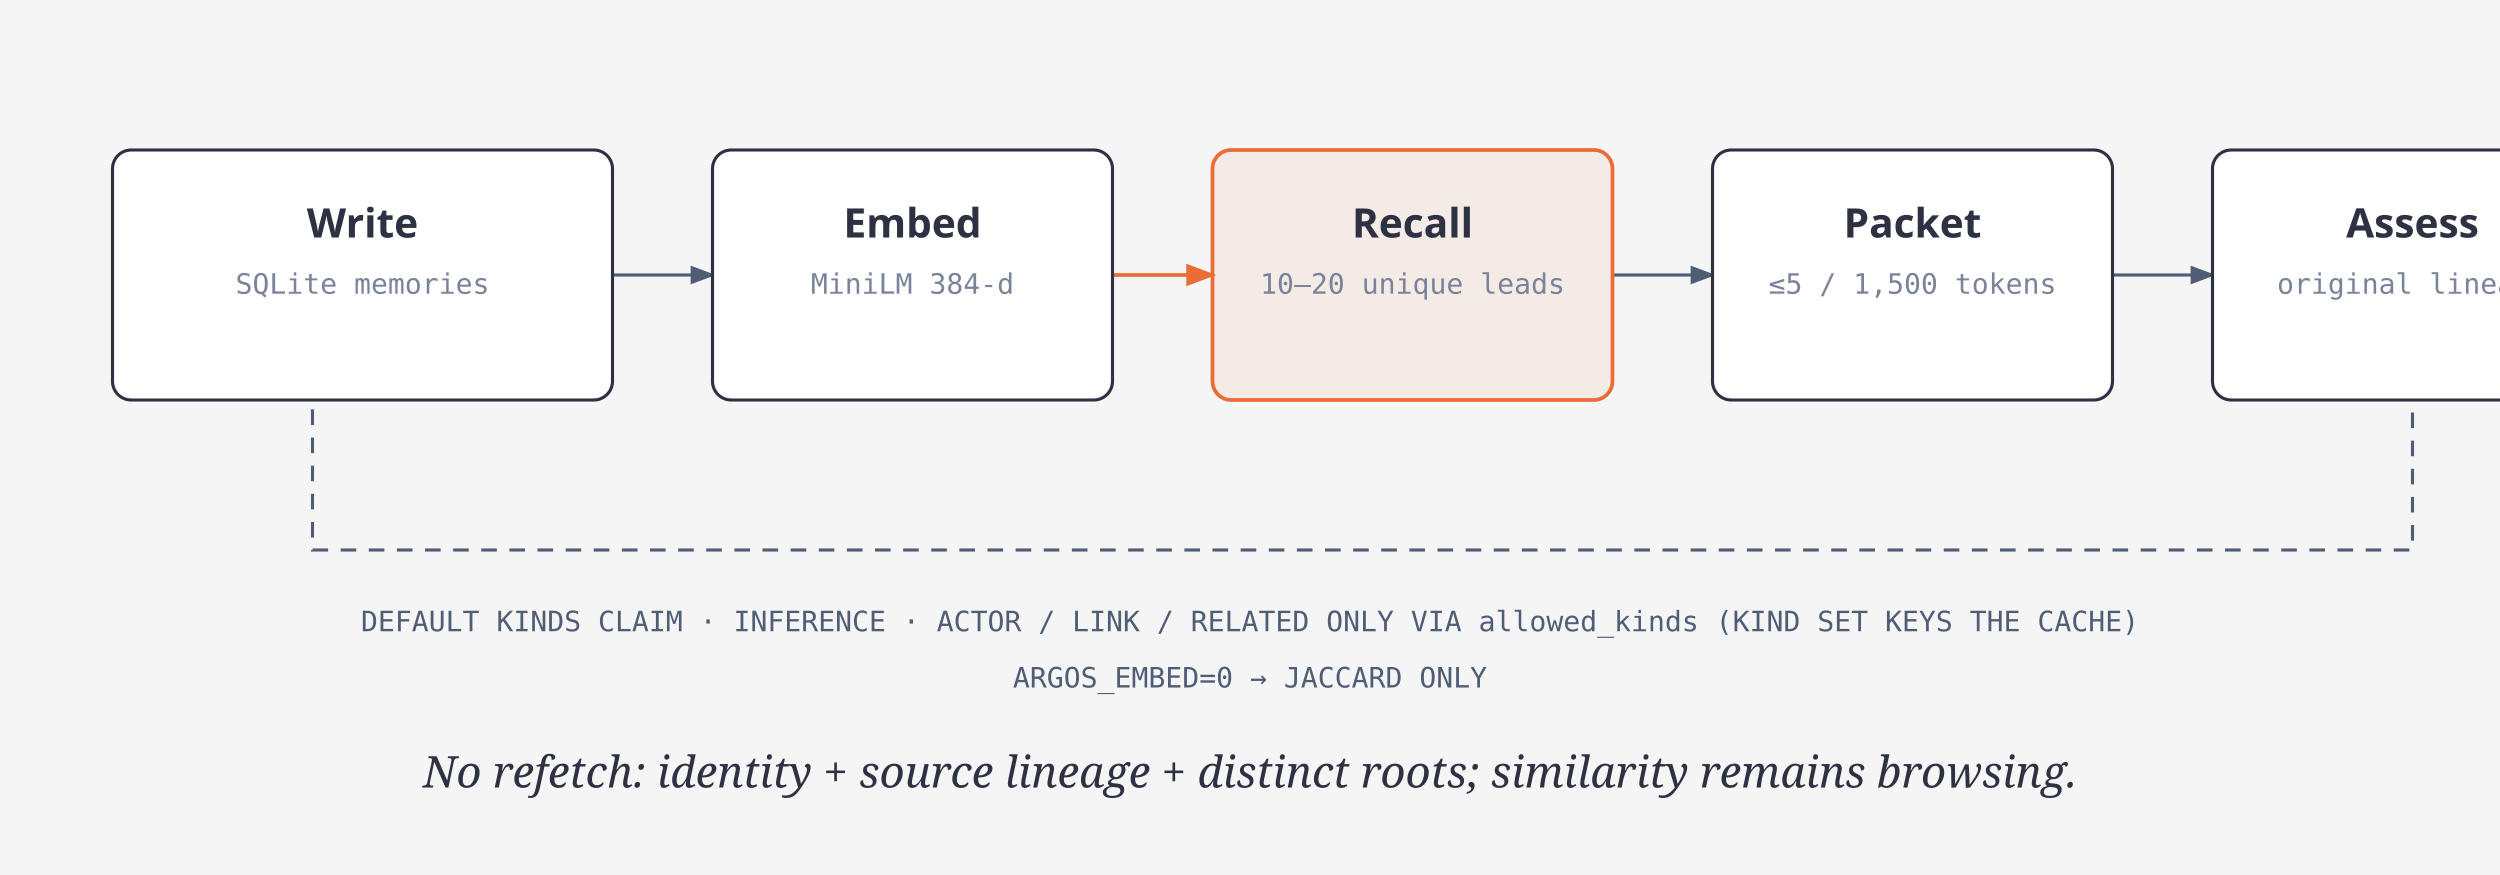
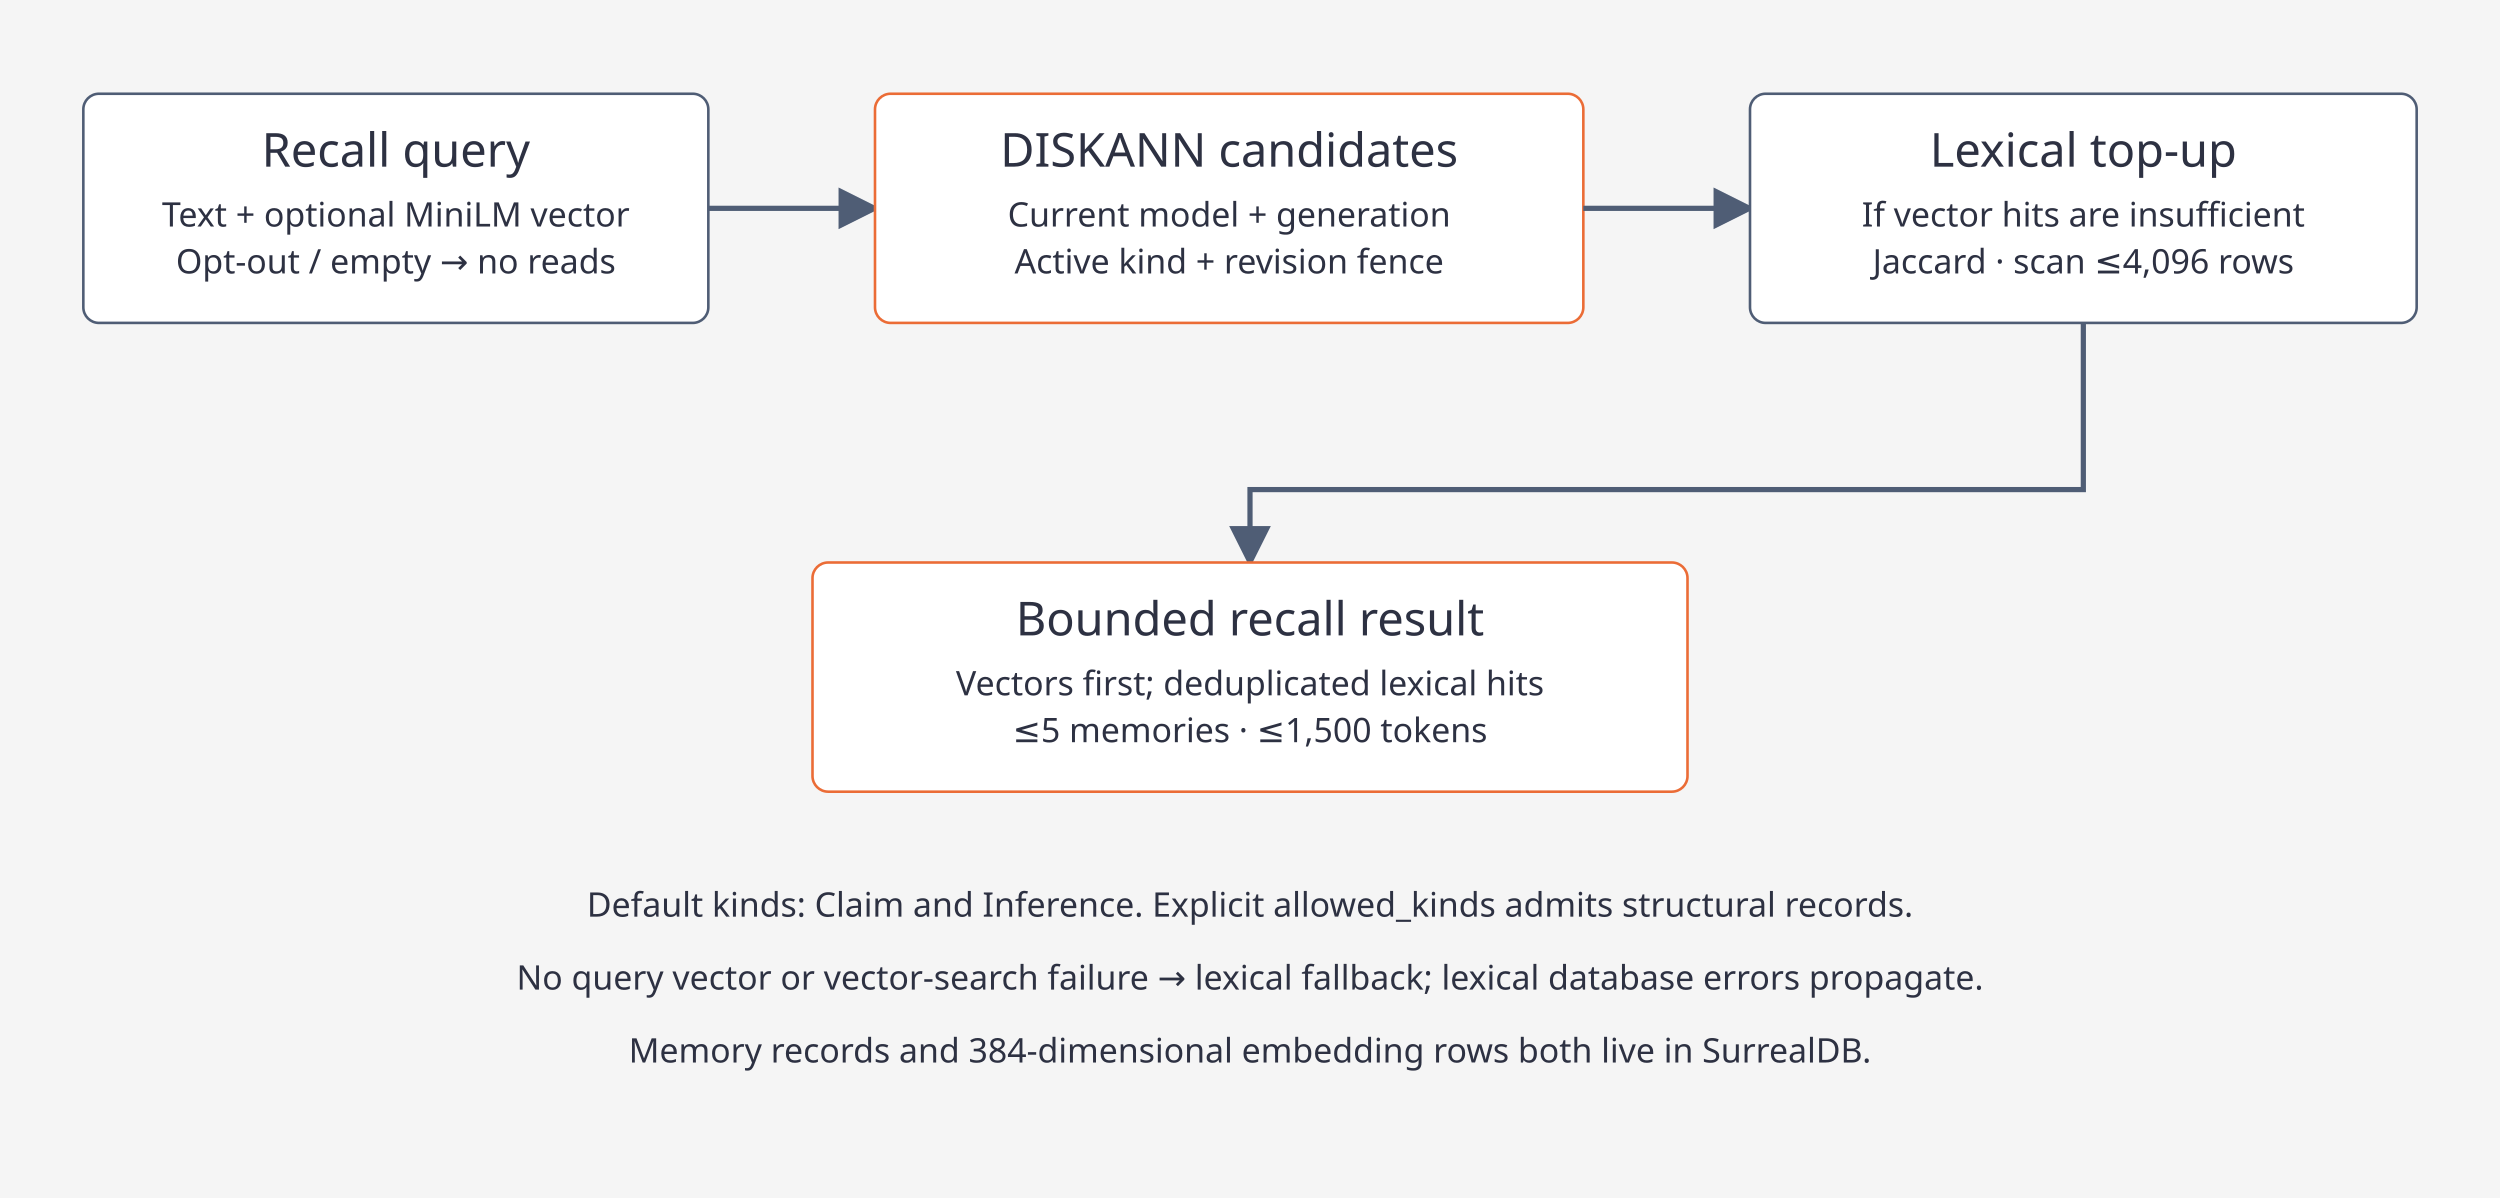
- <svg xmlns="http://www.w3.org/2000/svg" role="img" aria-labelledby="brain-recall-title brain-recall-desc" viewBox="0 0 800 280">
+ <svg xmlns="http://www.w3.org/2000/svg" viewBox="0 0 960 460" role="img" aria-labelledby="brain-recall-title brain-recall-desc">
  <defs>
-     <marker id="arrow" markerWidth="8" markerHeight="6" refX="7" refY="3" orient="auto">
-       <polygon points="0 0, 8 3, 0 6" fill="#4f5d75" />
-     </marker>
-     <marker id="arrow-accent" markerWidth="8" markerHeight="6" refX="7" refY="3" orient="auto">
-       <polygon points="0 0, 8 3, 0 6" fill="#eb6c36" />
-     </marker>
-     <marker id="arrow-link" markerWidth="8" markerHeight="6" refX="7" refY="3" orient="auto">
-       <polygon points="0 0, 8 3, 0 6" fill="#2e5aa8" />
+     <marker id="arrow" markerWidth="8" markerHeight="8" refX="7" refY="4" orient="auto">
+       <path d="M0 0L8 4L0 8Z" fill="#4f5d75" />
    </marker>
  </defs>
-   <rect width="800" height="280" fill="#f5f5f5" />
-   <path d="M196 88 H228" fill="none" stroke="#4f5d75" stroke-width="1" marker-end="url(#arrow)" />
-   <path d="M356 88 H388" fill="none" stroke="#eb6c36" stroke-width="1.2" marker-end="url(#arrow-accent)" />
-   <path d="M516 88 H548" fill="none" stroke="#4f5d75" stroke-width="1" marker-end="url(#arrow)" />
-   <path d="M676 88 H708" fill="none" stroke="#4f5d75" stroke-width="1" marker-end="url(#arrow)" />
-   <path d="M772 132 V176 H100 V88" fill="none" stroke="#4f5d75" stroke-width="1" stroke-dasharray="5,4" marker-end="url(#arrow)" />
-   <rect x="36" y="48" width="160" height="80" rx="6" fill="#fff" stroke="#2d3142" stroke-width="1" />
-   <text x="116.0" y="76" text-anchor="middle" font-family="Geist,system-ui,sans-serif" font-size="13" font-weight="600" fill="#2d3142">Write</text>
-   <text x="116.0" y="94" text-anchor="middle" font-family="Geist Mono,ui-monospace,monospace" font-size="9" fill="#7a8399">SQLite memories</text>
-   <rect x="228" y="48" width="128" height="80" rx="6" fill="#fff" stroke="#2d3142" stroke-width="1" />
-   <text x="292.0" y="76" text-anchor="middle" font-family="Geist,system-ui,sans-serif" font-size="13" font-weight="600" fill="#2d3142">Embed</text>
-   <text x="292.0" y="94" text-anchor="middle" font-family="Geist Mono,ui-monospace,monospace" font-size="9" fill="#7a8399">MiniLM 384-d</text>
-   <rect x="388" y="48" width="128" height="80" rx="6" fill="rgba(235,108,54,0.08)" stroke="#eb6c36" stroke-width="1.2" />
-   <text x="452.0" y="76" text-anchor="middle" font-family="Geist,system-ui,sans-serif" font-size="13" font-weight="600" fill="#2d3142">Recall</text>
-   <text x="452.0" y="94" text-anchor="middle" font-family="Geist Mono,ui-monospace,monospace" font-size="9" fill="#7a8399">10–20 unique leads</text>
-   <rect x="548" y="48" width="128" height="80" rx="6" fill="#fff" stroke="#2d3142" stroke-width="1" />
-   <text x="612.0" y="76" text-anchor="middle" font-family="Geist,system-ui,sans-serif" font-size="13" font-weight="600" fill="#2d3142">Packet</text>
-   <text x="612.0" y="94" text-anchor="middle" font-family="Geist Mono,ui-monospace,monospace" font-size="9" fill="#7a8399">≤5 / 1,500 tokens</text>
-   <rect x="708" y="48" width="128" height="80" rx="6" fill="#fff" stroke="#2d3142" stroke-width="1" />
-   <text x="772.0" y="76" text-anchor="middle" font-family="Geist,system-ui,sans-serif" font-size="13" font-weight="600" fill="#2d3142">Assess</text>
-   <text x="772.0" y="94" text-anchor="middle" font-family="Geist Mono,ui-monospace,monospace" font-size="9" fill="#7a8399">original lineage</text>
-   <text x="400" y="202" text-anchor="middle" font-family="Geist Mono,ui-monospace,monospace" font-size="9" fill="#4f5d75">DEFAULT KINDS CLAIM · INFERENCE · ACTOR / LINK / RELATED ONLY VIA allowed_kinds (KIND SET KEYS THE CACHE)</text>
-   <text x="400" y="220" text-anchor="middle" font-family="Geist Mono,ui-monospace,monospace" font-size="9" fill="#4f5d75">ARGOS_EMBED=0 → JACCARD ONLY</text>
-   <text x="400" y="252" text-anchor="middle" font-family="Instrument Serif,serif" font-size="14" font-style="italic" fill="#2d3142">No refetch: identity + source lineage + distinct roots; similarity remains browsing.</text>
+   <rect width="960" height="460" fill="#f5f5f5" />
+   <style>text{font-family:Geist,system-ui,sans-serif;fill:#2d3142}.label{font-size:18px}.note{font-size:13px}.line{fill:none;stroke:#4f5d75;stroke-width:2;marker-end:url(#arrow)}</style>
+   <rect x="32" y="36" width="240" height="88" rx="6" fill="white" stroke="#4f5d75" />
+   <text x="152.0" y="64" text-anchor="middle" class="label">Recall query</text>
+   <text x="152.0" y="87" text-anchor="middle" class="note">Text + optional MiniLM vector</text>
+   <text x="152.0" y="105" text-anchor="middle" class="note">Opt-out / empty → no reads</text>
+   <path d="M272 80H336" class="line" />
+   <rect x="336" y="36" width="272" height="88" rx="6" fill="white" stroke="#eb6c36" />
+   <text x="472.0" y="64" text-anchor="middle" class="label">DISKANN candidates</text>
+   <text x="472.0" y="87" text-anchor="middle" class="note">Current model + generation</text>
+   <text x="472.0" y="105" text-anchor="middle" class="note">Active kind + revision fence</text>
+   <path d="M608 80H672" class="line" />
+   <rect x="672" y="36" width="256" height="88" rx="6" fill="white" stroke="#4f5d75" />
+   <text x="800.0" y="64" text-anchor="middle" class="label">Lexical top-up</text>
+   <text x="800.0" y="87" text-anchor="middle" class="note">If vector hits are insufficient</text>
+   <text x="800.0" y="105" text-anchor="middle" class="note">Jaccard · scan ≤4,096 rows</text>
+   <path d="M800 124V188H480V216" class="line" />
+   <rect x="312" y="216" width="336" height="88" rx="6" fill="white" stroke="#eb6c36" />
+   <text x="480.0" y="244" text-anchor="middle" class="label">Bounded recall result</text>
+   <text x="480.0" y="267" text-anchor="middle" class="note">Vectors first; deduplicated lexical hits</text>
+   <text x="480.0" y="285" text-anchor="middle" class="note">≤5 memories · ≤1,500 tokens</text>
+   <text x="480" y="352" text-anchor="middle" class="note">Default kinds: Claim and Inference. Explicit allowed_kinds admits structural records.</text>
+   <text x="480" y="380" text-anchor="middle" class="note">No query vector or vector-search failure → lexical fallback; lexical database errors propagate.</text>
+   <text x="480" y="408" text-anchor="middle" class="note">Memory records and 384-dimensional embedding rows both live in SurrealDB.</text>
</svg>
